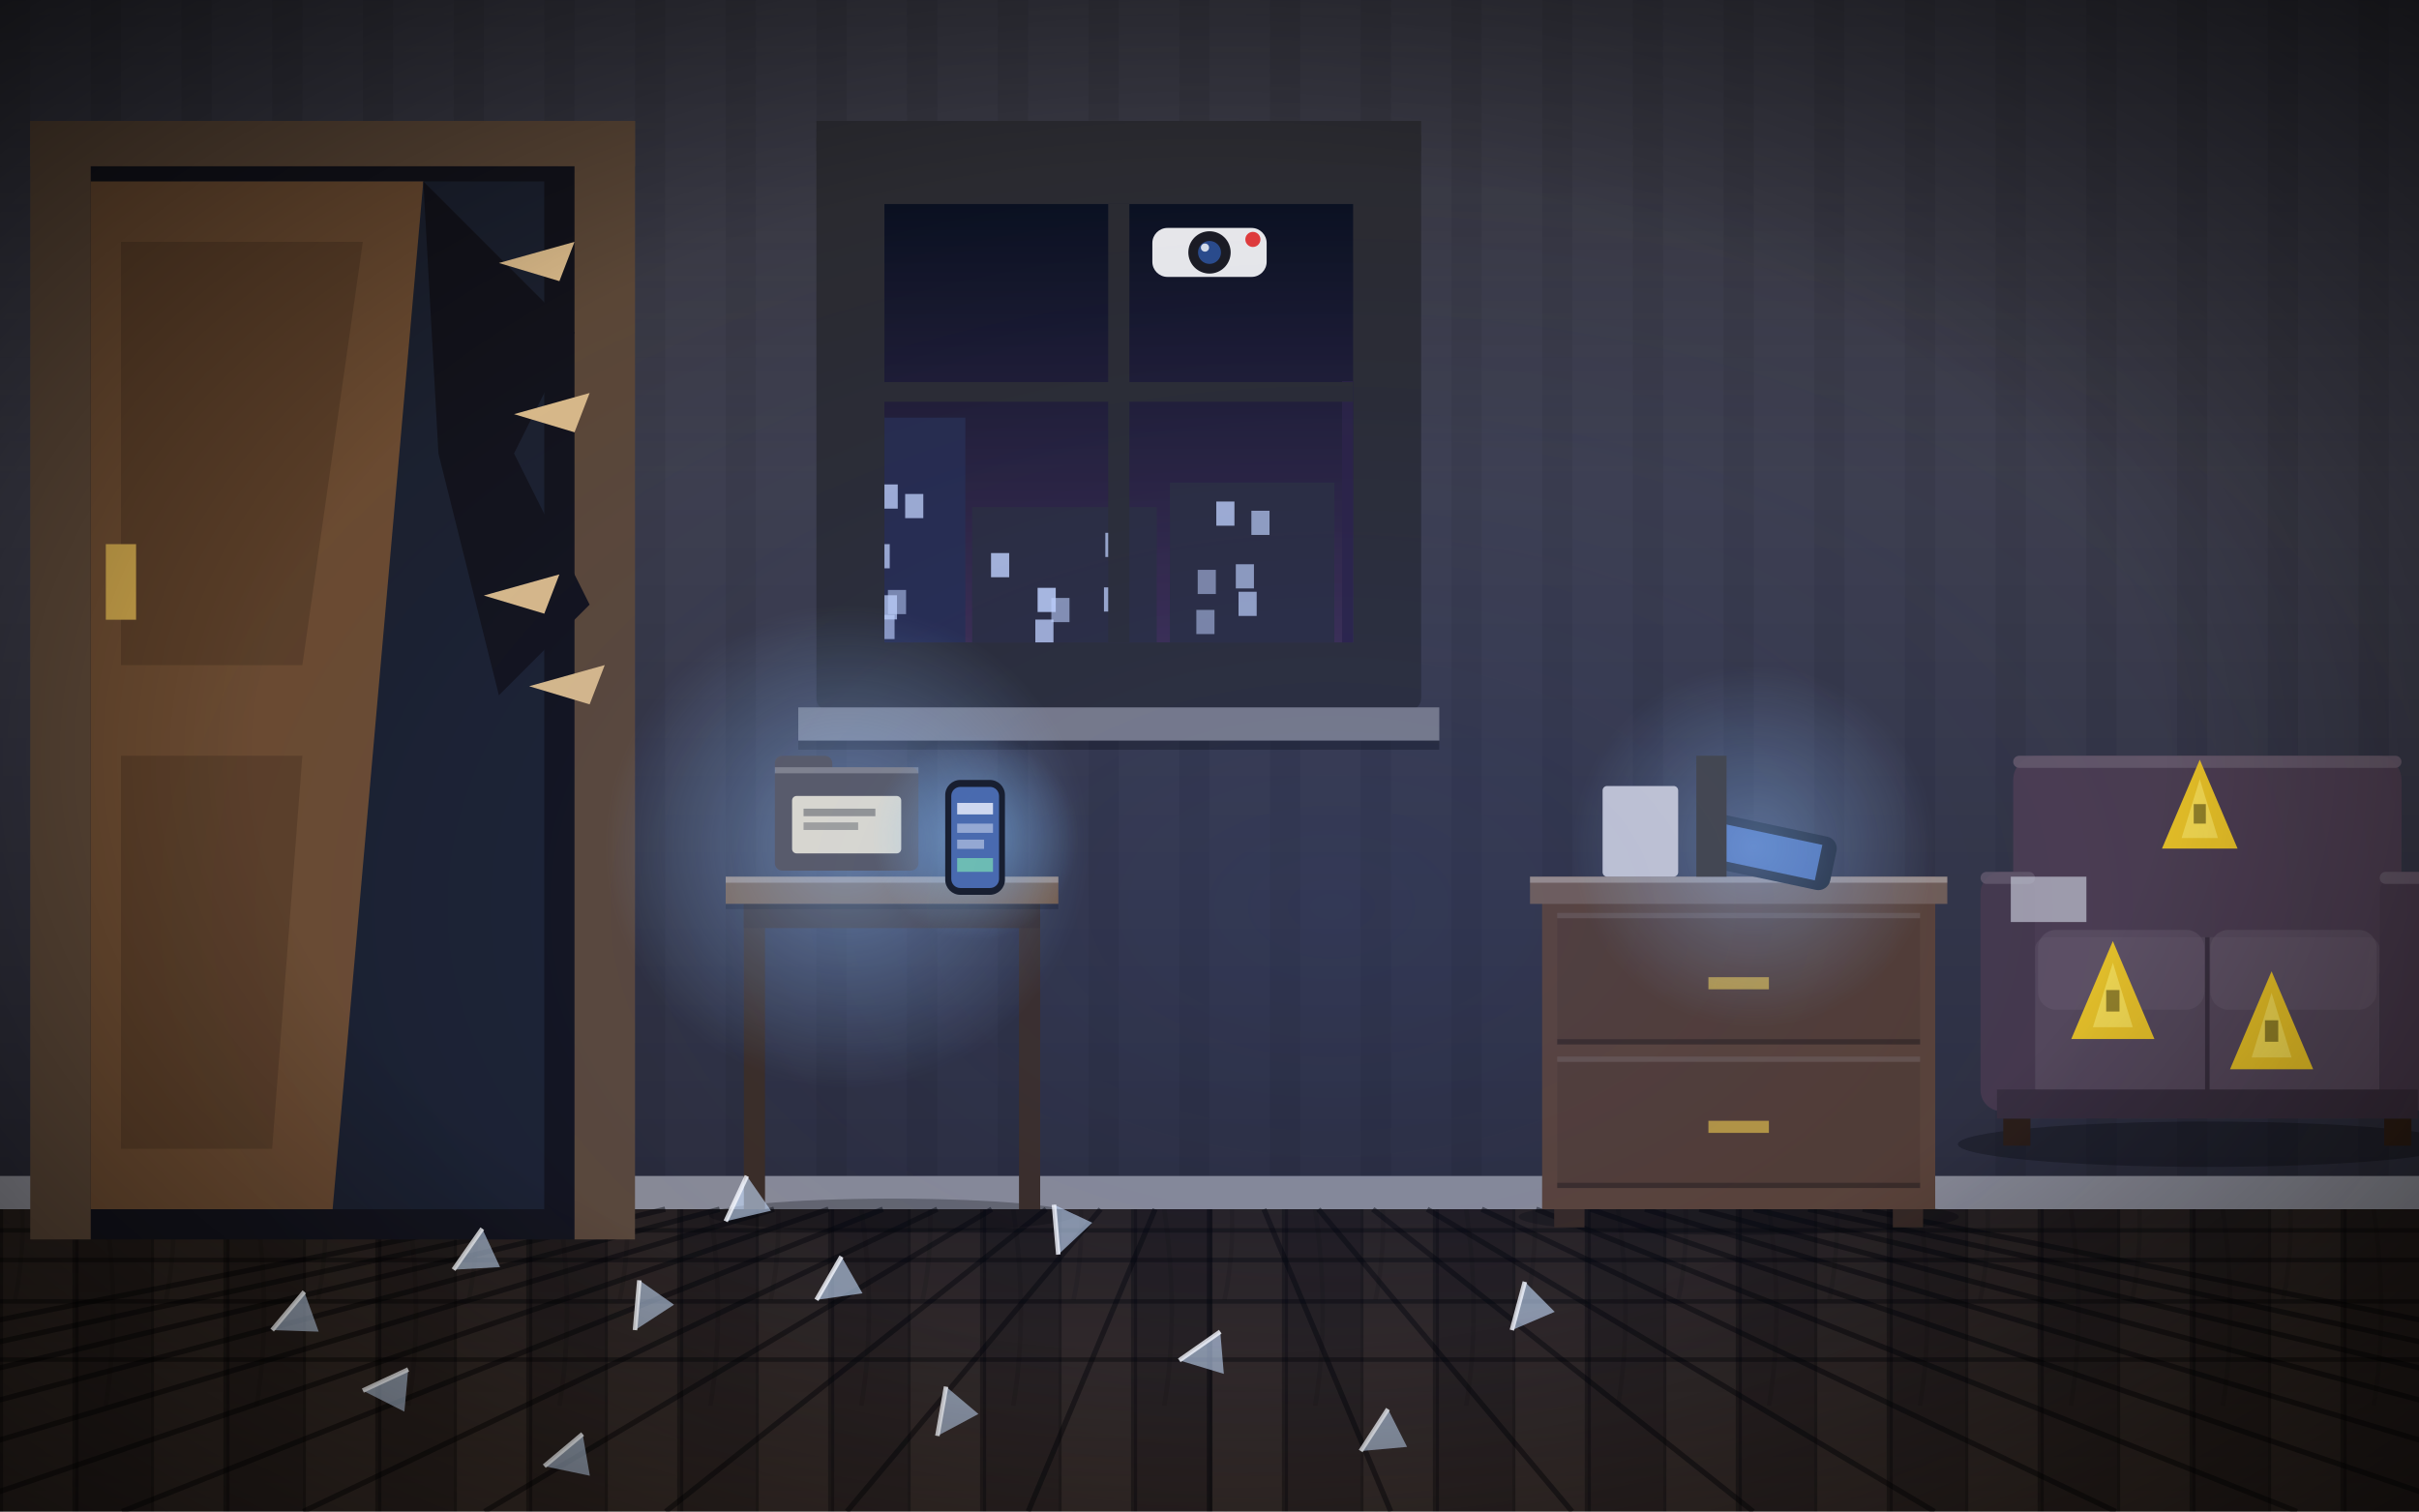
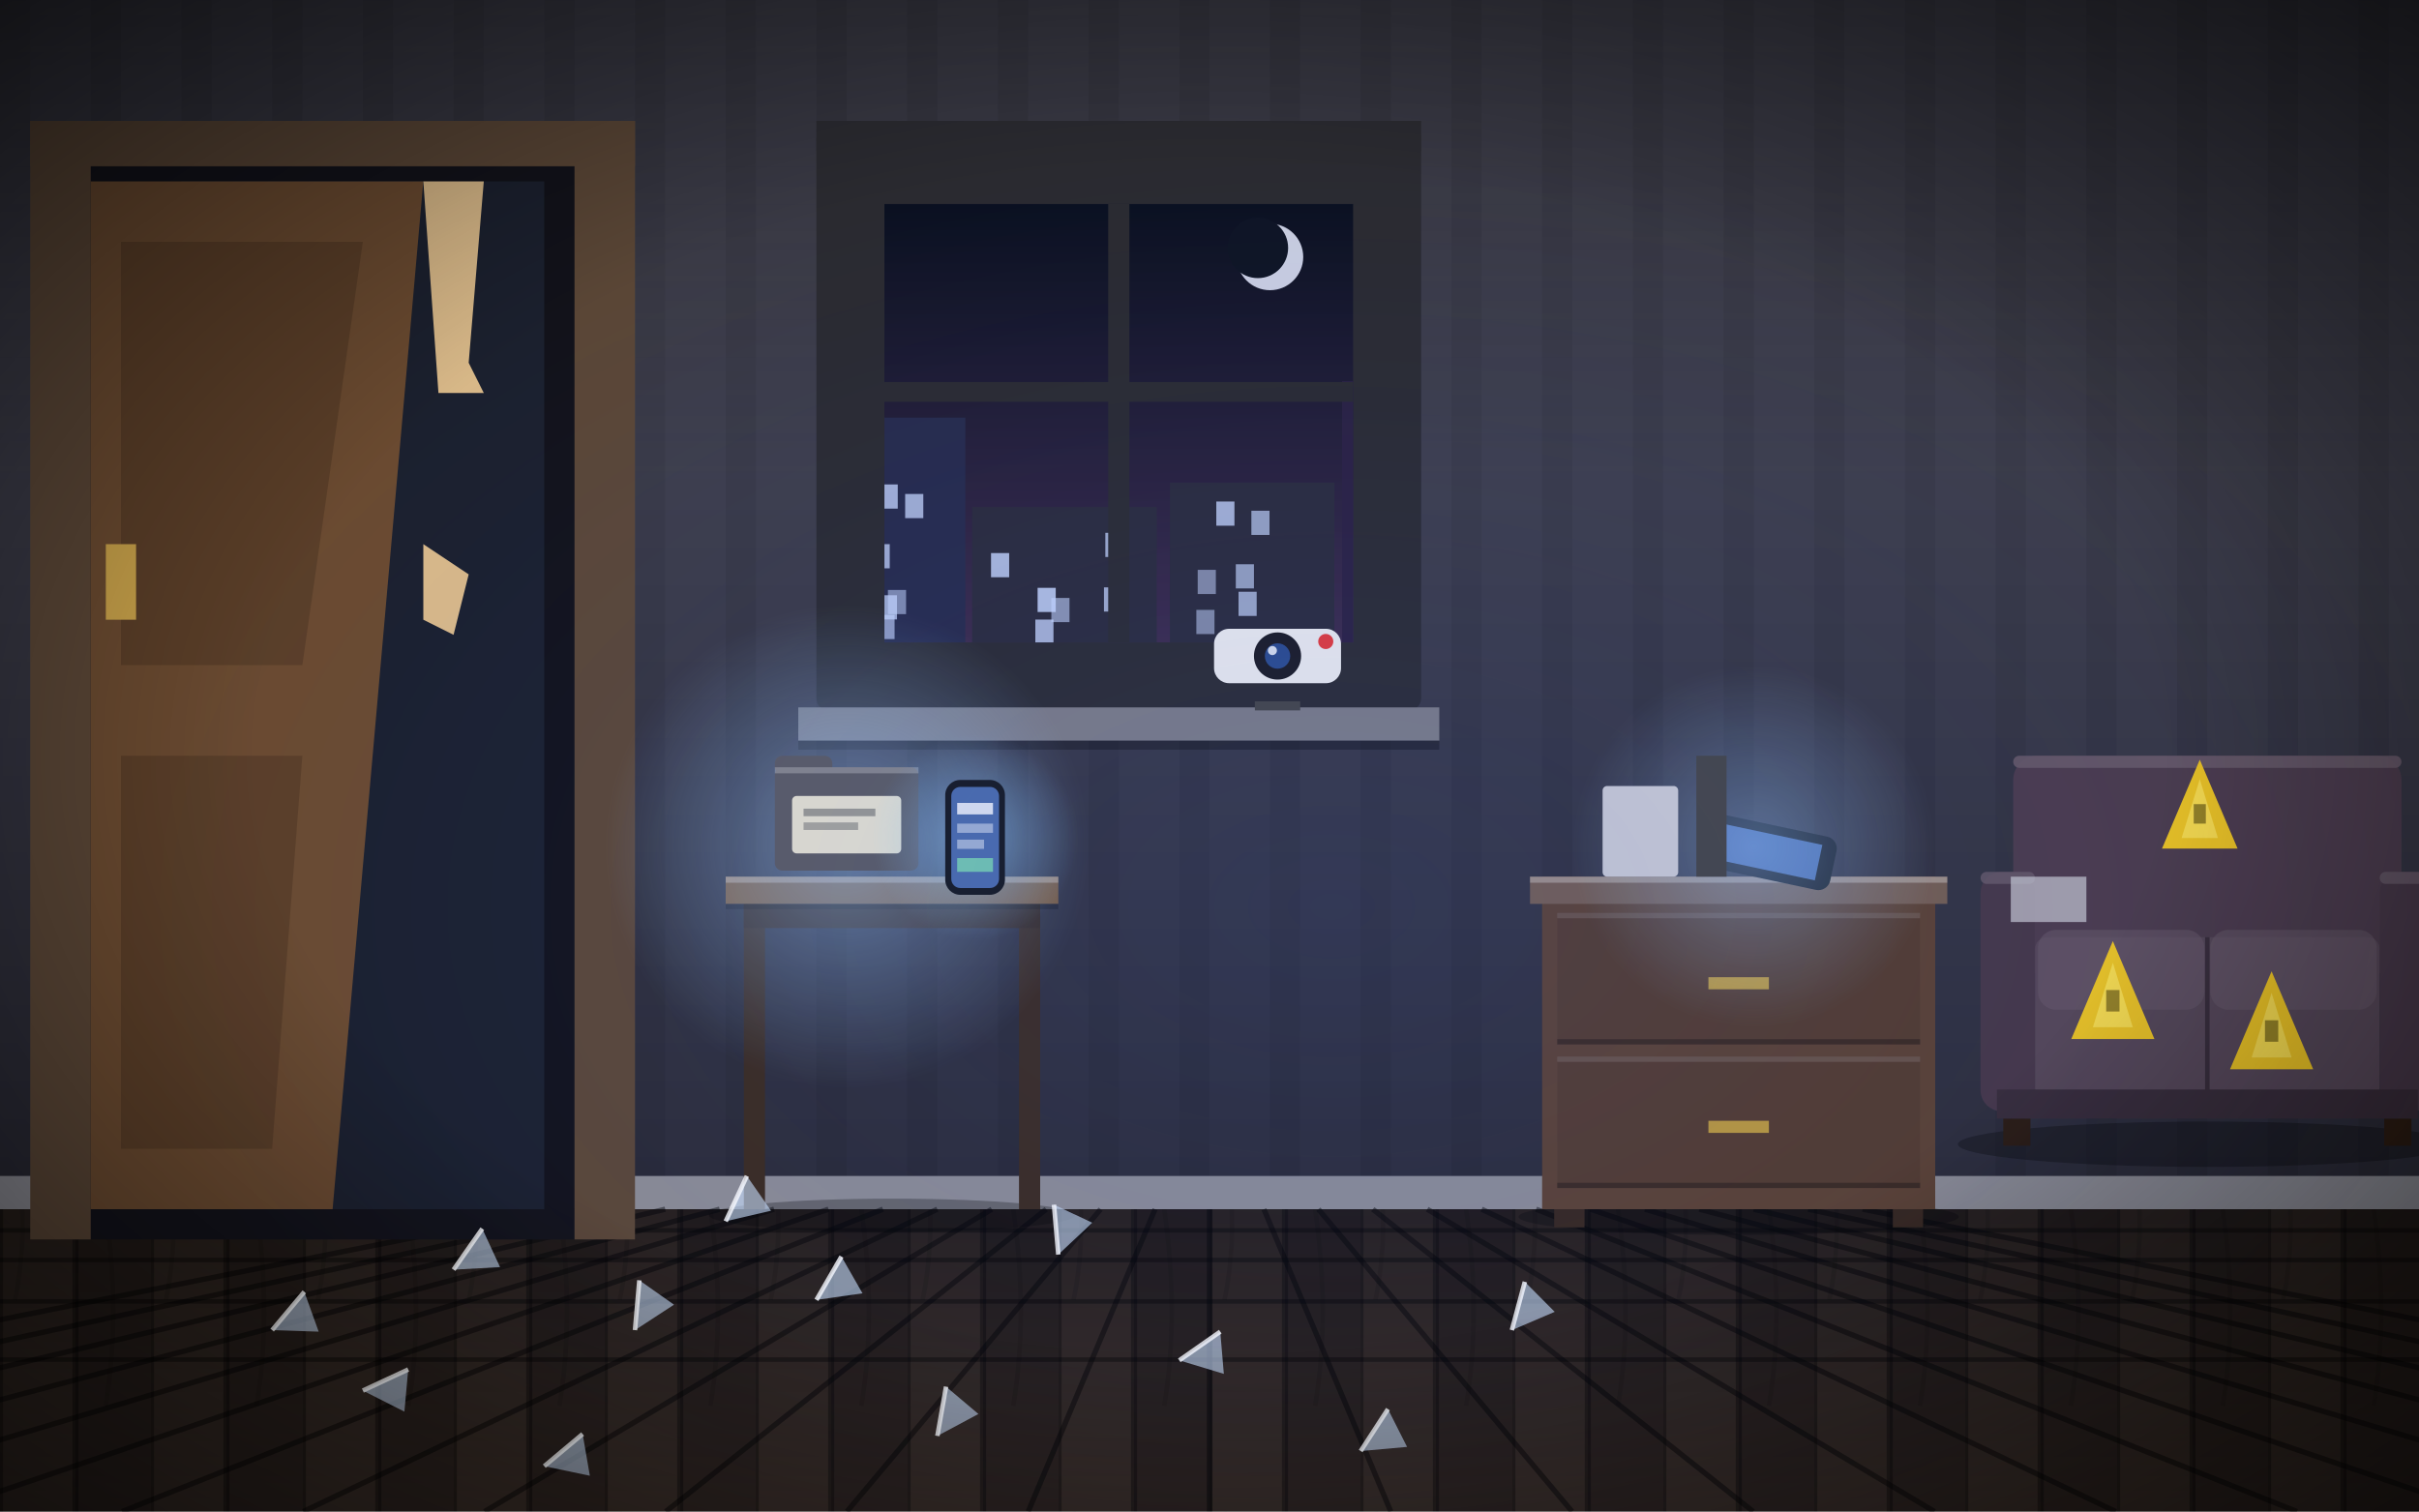
<svg xmlns="http://www.w3.org/2000/svg" viewBox="0 0 160 100" preserveAspectRatio="xMidYMid slice" width="1920" height="1200">
  <defs>
    <linearGradient id="ac1" x1="0" y1="0" x2="0" y2="1">
      <stop offset="0" stop-color="#4a4a58" />
      <stop offset="1" stop-color="#2a2a36" />
    </linearGradient>
    <linearGradient id="ac2" x1="0" y1="0" x2="0" y2="1">
      <stop offset="0" stop-color="#000" stop-opacity="0.3" />
      <stop offset="0.4" stop-color="#000" stop-opacity="0" />
    </linearGradient>
    <pattern id="ac3" width="10" height="24" patternUnits="userSpaceOnUse">
      <rect x="0" y="0" width="10" height="24" fill="#3a2e28" />
      <rect x="5" y="0" width="5" height="24" fill="#2e2420" />
      <path d="M0 0V24M5 0V24" fill="none" stroke="#000" stroke-width="0.4" opacity="0.35" />
      <path d="M1 4Q2 9 1 14M7 8Q8 15 7 21" fill="none" stroke="#000" stroke-width="0.3" opacity="0.12" />
    </pattern>
    <linearGradient id="ac4" x1="0" y1="0" x2="0" y2="1">
      <stop offset="0" stop-color="#000" stop-opacity="0.35" />
      <stop offset="1" stop-color="#000" stop-opacity="0.04" />
    </linearGradient>
    <clipPath id="ac5">
      <rect x="58.5" y="13.5" width="31" height="29" fill="#000" />
    </clipPath>
    <linearGradient id="ac6" x1="0" y1="0" x2="0" y2="1">
      <stop offset="0" stop-color="#0a1020" />
      <stop offset="1" stop-color="#3a2a4a" />
    </linearGradient>
    <radialGradient id="ac7" cx="0.5" cy="0.5" r="0.5">
      <stop offset="0" stop-color="#9ac8ff" stop-opacity="0.5" />
      <stop offset="1" stop-color="#9ac8ff" stop-opacity="0" />
    </radialGradient>
    <radialGradient id="ac8" cx="0.5" cy="0.5" r="0.5">
      <stop offset="0" stop-color="#8ac8ff" stop-opacity="0.5" />
      <stop offset="1" stop-color="#8ac8ff" stop-opacity="0" />
    </radialGradient>
    <radialGradient id="ac9" cx="0.5" cy="0.5" r="0.5">
      <stop offset="0" stop-color="#9ac8ff" stop-opacity="0.4" />
      <stop offset="1" stop-color="#9ac8ff" stop-opacity="0" />
    </radialGradient>
    <radialGradient id="ac10" cx="0.55" cy="0.6" r="0.5">
      <stop offset="0" stop-color="#3a6aff" stop-opacity="0.12" />
      <stop offset="1" stop-color="#3a6aff" stop-opacity="0" />
    </radialGradient>
    <radialGradient id="ac11" cx="0.5" cy="0.5" r="0.78">
      <stop offset="0.5" stop-color="#000" stop-opacity="0" />
      <stop offset="1" stop-color="#000" stop-opacity="0.78" />
    </radialGradient>
  </defs>
  <rect x="0" y="0" width="160" height="80" fill="url(#ac1)" />
  <g>
    <rect x="0" y="0" width="2" height="80" fill="#000" opacity="0.07" />
    <rect x="6" y="0" width="2" height="80" fill="#000" opacity="0.07" />
    <rect x="12" y="0" width="2" height="80" fill="#000" opacity="0.07" />
    <rect x="18" y="0" width="2" height="80" fill="#000" opacity="0.07" />
    <rect x="24" y="0" width="2" height="80" fill="#000" opacity="0.07" />
    <rect x="30" y="0" width="2" height="80" fill="#000" opacity="0.07" />
    <rect x="36" y="0" width="2" height="80" fill="#000" opacity="0.07" />
    <rect x="42" y="0" width="2" height="80" fill="#000" opacity="0.07" />
    <rect x="48" y="0" width="2" height="80" fill="#000" opacity="0.07" />
    <rect x="54" y="0" width="2" height="80" fill="#000" opacity="0.07" />
    <rect x="60" y="0" width="2" height="80" fill="#000" opacity="0.07" />
    <rect x="66" y="0" width="2" height="80" fill="#000" opacity="0.07" />
    <rect x="72" y="0" width="2" height="80" fill="#000" opacity="0.07" />
    <rect x="78" y="0" width="2" height="80" fill="#000" opacity="0.07" />
    <rect x="84" y="0" width="2" height="80" fill="#000" opacity="0.07" />
    <rect x="90" y="0" width="2" height="80" fill="#000" opacity="0.07" />
    <rect x="96" y="0" width="2" height="80" fill="#000" opacity="0.07" />
    <rect x="102" y="0" width="2" height="80" fill="#000" opacity="0.07" />
    <rect x="108" y="0" width="2" height="80" fill="#000" opacity="0.07" />
    <rect x="114" y="0" width="2" height="80" fill="#000" opacity="0.07" />
    <rect x="120" y="0" width="2" height="80" fill="#000" opacity="0.07" />
    <rect x="126" y="0" width="2" height="80" fill="#000" opacity="0.07" />
    <rect x="132" y="0" width="2" height="80" fill="#000" opacity="0.07" />
    <rect x="138" y="0" width="2" height="80" fill="#000" opacity="0.07" />
    <rect x="144" y="0" width="2" height="80" fill="#000" opacity="0.07" />
    <rect x="150" y="0" width="2" height="80" fill="#000" opacity="0.07" />
    <rect x="156" y="0" width="2" height="80" fill="#000" opacity="0.07" />
  </g>
  <rect x="0" y="0" width="160" height="80" fill="url(#ac2)" />
  <rect x="0" y="77.8" width="160" height="2.2" fill="#8a8a92" />
  <rect x="0" y="80" width="160" height="0.8" fill="#000" opacity="0.45" />
  <rect x="0" y="80" width="160" height="20" fill="url(#ac3)" />
  <g opacity="0.45">
    <line x1="36.8" y1="80" x2="-63.86" y2="100" stroke="#000" stroke-width="0.35" />
    <line x1="40.4" y1="80" x2="-51.87" y2="100" stroke="#000" stroke-width="0.35" />
    <line x1="44" y1="80" x2="-39.88" y2="100" stroke="#000" stroke-width="0.35" />
    <line x1="47.6" y1="80" x2="-27.89" y2="100" stroke="#000" stroke-width="0.35" />
    <line x1="51.2" y1="80" x2="-15.9" y2="100" stroke="#000" stroke-width="0.35" />
    <line x1="54.8" y1="80" x2="-3.92" y2="100" stroke="#000" stroke-width="0.35" />
    <line x1="58.4" y1="80" x2="8.07" y2="100" stroke="#000" stroke-width="0.35" />
    <line x1="62" y1="80" x2="20.06" y2="100" stroke="#000" stroke-width="0.35" />
    <line x1="65.6" y1="80" x2="32.05" y2="100" stroke="#000" stroke-width="0.35" />
    <line x1="69.2" y1="80" x2="44.04" y2="100" stroke="#000" stroke-width="0.35" />
    <line x1="72.8" y1="80" x2="56.02" y2="100" stroke="#000" stroke-width="0.35" />
    <line x1="76.4" y1="80" x2="68.01" y2="100" stroke="#000" stroke-width="0.35" />
    <line x1="80" y1="80" x2="80" y2="100" stroke="#000" stroke-width="0.35" />
    <line x1="83.6" y1="80" x2="91.99" y2="100" stroke="#000" stroke-width="0.35" />
    <line x1="87.2" y1="80" x2="103.98" y2="100" stroke="#000" stroke-width="0.35" />
    <line x1="90.8" y1="80" x2="115.96" y2="100" stroke="#000" stroke-width="0.35" />
    <line x1="94.4" y1="80" x2="127.95" y2="100" stroke="#000" stroke-width="0.35" />
    <line x1="98" y1="80" x2="139.94" y2="100" stroke="#000" stroke-width="0.35" />
    <line x1="101.6" y1="80" x2="151.93" y2="100" stroke="#000" stroke-width="0.35" />
    <line x1="105.2" y1="80" x2="163.92" y2="100" stroke="#000" stroke-width="0.35" />
    <line x1="108.8" y1="80" x2="175.9" y2="100" stroke="#000" stroke-width="0.35" />
    <line x1="112.4" y1="80" x2="187.89" y2="100" stroke="#000" stroke-width="0.35" />
    <line x1="116" y1="80" x2="199.88" y2="100" stroke="#000" stroke-width="0.35" />
    <line x1="119.6" y1="80" x2="211.87" y2="100" stroke="#000" stroke-width="0.35" />
    <line x1="123.2" y1="80" x2="223.86" y2="100" stroke="#000" stroke-width="0.35" />
  </g>
  <g opacity="0.4">
    <line x1="0" y1="81.4" x2="160" y2="81.4" stroke="#000" stroke-width="0.3" />
    <line x1="0" y1="83.36" x2="160" y2="83.36" stroke="#000" stroke-width="0.3" />
    <line x1="0" y1="86.1" x2="160" y2="86.1" stroke="#000" stroke-width="0.3" />
    <line x1="0" y1="89.95" x2="160" y2="89.95" stroke="#000" stroke-width="0.3" />
  </g>
  <rect x="0" y="80" width="160" height="20" fill="url(#ac4)" />
  <rect x="4" y="10" width="36" height="72" fill="#12121a" />
  <rect x="2" y="8" width="4" height="74" fill="#5a4636" />
  <rect x="38" y="8" width="4" height="74" fill="#5a4636" />
  <rect x="2" y="8" width="40" height="3" fill="#5a4636" />
  <rect x="12" y="12" width="24" height="68" fill="#2a3a52" opacity="0.35" />
  <polygon points="6,12 28,12 22,80 6,80" fill="#6a4a30" />
  <polygon points="8,16 24,16 20,44 8,44" fill="#5a3e28" />
  <polygon points="8,50 20,50 18,76 8,76" fill="#5a3e28" />
-   <polygon points="28,12 38,22 34,30 39,40 33,46 29,30" fill="#12121a" />
-   <polygon points="38,16 33,17.4 37,18.6" fill="#d8b888" />
-   <polygon points="39,26 34,27.4 38,28.6" fill="#d8b888" />
-   <polygon points="37,38 32,39.4 36,40.6" fill="#d8b888" />
-   <polygon points="40,44 35,45.4 39,46.6" fill="#d8b888" />
+   <polygon points="28,12 32,12 31,24 32,26 29,26" fill="#d8b888" />
+   <polygon points="28,36 31,38 30,42 28,41" fill="#d8b888" />
  <rect x="7" y="36" width="2" height="5" fill="#c9a24a" />
  <polygon points="34,12 42,12 42,50 36,46 38,30" fill="#d8b888" opacity="0" />
  <g>
    <rect x="54" y="8.4" width="40" height="38.6" fill="#2a2a30" rx="0.8" />
    <rect x="58.5" y="13.5" width="31" height="29" fill="url(#ac6)" />
  </g>
  <g clip-path="url(#ac5)">
    <rect x="56" y="27.63" width="7.85" height="21.37" fill="#262a4a" />
    <rect x="58.18" y="32.05" width="1.2" height="1.6" fill="#c8d8ff" opacity="0.76" />
    <rect x="59.87" y="32.68" width="1.2" height="1.6" fill="#c8d8ff" opacity="0.74" />
    <rect x="58.73" y="39.03" width="1.2" height="1.6" fill="#c8d8ff" opacity="0.54" />
    <rect x="57.97" y="40.68" width="1.2" height="1.6" fill="#c8d8ff" opacity="0.63" />
    <rect x="58.13" y="39.38" width="1.2" height="1.6" fill="#c8d8ff" opacity="0.72" />
    <rect x="57.65" y="36" width="1.2" height="1.6" fill="#c8d8ff" opacity="0.73" />
    <rect x="64.3" y="33.55" width="12.21" height="15.45" fill="#2a2a3a" />
    <rect x="65.55" y="36.59" width="1.2" height="1.6" fill="#c8d8ff" opacity="0.8" />
    <rect x="68.63" y="38.89" width="1.2" height="1.6" fill="#c8d8ff" opacity="0.83" />
    <rect x="73.11" y="35.25" width="1.2" height="1.6" fill="#c8d8ff" opacity="0.72" />
    <rect x="73.02" y="38.86" width="1.2" height="1.6" fill="#c8d8ff" opacity="0.72" />
    <rect x="68.48" y="40.99" width="1.2" height="1.6" fill="#c8d8ff" opacity="0.76" />
    <rect x="69.54" y="39.56" width="1.2" height="1.6" fill="#c8d8ff" opacity="0.59" />
    <rect x="77.38" y="31.93" width="10.88" height="17.07" fill="#2a2a3a" />
    <rect x="79.13" y="40.35" width="1.2" height="1.6" fill="#c8d8ff" opacity="0.53" />
    <rect x="80.45" y="33.18" width="1.2" height="1.6" fill="#c8d8ff" opacity="0.76" />
    <rect x="79.22" y="37.7" width="1.2" height="1.6" fill="#c8d8ff" opacity="0.53" />
    <rect x="81.92" y="39.15" width="1.2" height="1.6" fill="#c8d8ff" opacity="0.69" />
    <rect x="81.74" y="37.33" width="1.2" height="1.6" fill="#c8d8ff" opacity="0.65" />
    <rect x="82.77" y="33.79" width="1.2" height="1.6" fill="#c8d8ff" opacity="0.67" />
    <rect x="88.77" y="25.22" width="13.92" height="23.78" fill="#2a2040" />
    <rect x="95.7" y="33.94" width="1.2" height="1.6" fill="#c8d8ff" opacity="0.59" />
    <rect x="94.37" y="39.24" width="1.2" height="1.6" fill="#c8d8ff" opacity="0.64" />
    <rect x="100.06" y="26.55" width="1.2" height="1.6" fill="#c8d8ff" opacity="0.75" />
    <rect x="93.6" y="33.65" width="1.2" height="1.6" fill="#c8d8ff" opacity="0.62" />
    <rect x="95.29" y="26.9" width="1.2" height="1.6" fill="#c8d8ff" opacity="0.7" />
    <rect x="98.08" y="27.73" width="1.2" height="1.6" fill="#c8d8ff" opacity="0.53" />
    <rect x="91.77" y="26.62" width="1.2" height="1.6" fill="#c8d8ff" opacity="0.5" />
    <rect x="95.05" y="34.45" width="1.2" height="1.6" fill="#c8d8ff" opacity="0.78" />
    <rect x="100.09" y="28.02" width="1.2" height="1.6" fill="#c8d8ff" opacity="0.83" />
    <rect x="97.85" y="26.25" width="1.2" height="1.6" fill="#c8d8ff" opacity="0.59" />
    <rect x="94.99" y="29.1" width="1.2" height="1.6" fill="#c8d8ff" opacity="0.57" />
    <rect x="96.86" y="31.46" width="1.2" height="1.6" fill="#c8d8ff" opacity="0.75" />
  </g>
  <rect x="73.3" y="13.5" width="1.4" height="29" fill="#2a2a30" />
  <rect x="58.5" y="25.28" width="31" height="1.3" fill="#2a2a30" />
  <rect x="52.8" y="46.8" width="42.4" height="2.2" fill="#7a7a82" />
  <rect x="52.8" y="49" width="42.4" height="0.6" fill="#000" opacity="0.3" />
+   <circle cx="84" cy="17" r="2.2" fill="#e8ecff" opacity="0.85" />
+   <circle cx="83.2" cy="16.4" r="2" fill="#0e1424" />
+   <rect x="80.3" y="41.6" width="8.4" height="3.6" fill="#e8e8ea" rx="1" />
+   <circle cx="84.5" cy="43.4" r="1.56" fill="#1a1a22" />
+   <circle cx="84.5" cy="43.4" r="0.84" fill="#2a4a8a" />
+   <circle cx="84.16" cy="43.04" r="0.3" fill="#fff" opacity="0.8" />
+   <circle cx="87.69" cy="42.44" r="0.5" fill="#e03a3a" />
+   <rect x="83" y="46.4" width="3" height="0.6" fill="#444" />
  <rect x="54" y="8" width="40" height="2" fill="#2a2a30" />
-   <rect x="76.22" y="15.08" width="7.56" height="3.24" fill="#e8e8ea" rx="1" />
-   <circle cx="80" cy="16.7" r="1.4" fill="#1a1a22" />
-   <circle cx="80" cy="16.7" r="0.76" fill="#2a4a8a" />
-   <circle cx="79.7" cy="16.38" r="0.27" fill="#fff" opacity="0.8" />
-   <circle cx="82.87" cy="15.84" r="0.5" fill="#e03a3a" />
  <polygon points="80,18 74,38 92,38" fill="#e03a3a" opacity="0" />
  <ellipse cx="59" cy="80.4" rx="12.1" ry="1.1" fill="#000" opacity="0.28" />
  <rect x="49.2" y="59.8" width="1.4" height="20.2" fill="#3a2a1e" />
  <rect x="67.4" y="59.8" width="1.4" height="20.2" fill="#3a2a1e" />
  <rect x="49.2" y="59.8" width="19.6" height="1.6" fill="#34251b" />
  <rect x="48" y="58" width="22" height="1.8" fill="#7a5a3a" />
  <rect x="48" y="58" width="22" height="0.4" fill="#fff" opacity="0.3" />
  <rect x="48" y="59.8" width="22" height="0.35" fill="#000" opacity="0.25" />
  <ellipse cx="56" cy="56" rx="16" ry="16" fill="url(#ac7)" />
  <rect x="51.25" y="50.76" width="9.5" height="6.84" fill="#5a5a62" rx="0.5" />
  <rect x="51.25" y="50" width="3.8" height="1.22" fill="#5a5a62" rx="0.5" />
  <rect x="51.25" y="50.76" width="9.5" height="0.4" fill="#fff" opacity="0.25" />
  <rect x="52.39" y="52.66" width="7.22" height="3.8" fill="#f1ecd8" opacity="0.9" rx="0.3" />
  <rect x="53.15" y="53.5" width="4.75" height="0.5" fill="#666" opacity="0.6" />
  <rect x="53.15" y="54.41" width="3.61" height="0.5" fill="#666" opacity="0.5" />
  <g>
    <ellipse cx="64.5" cy="55.4" rx="6.84" ry="6.84" fill="url(#ac8)" />
    <rect x="62.52" y="51.6" width="3.95" height="7.6" fill="#15181e" rx="1" />
    <rect x="62.92" y="52.06" width="3.16" height="6.69" fill="#4a6aa8" rx="0.6" />
    <rect x="63.31" y="53.12" width="2.37" height="0.76" fill="#fff" opacity="0.8" />
    <rect x="63.31" y="54.49" width="2.37" height="0.61" fill="#fff" opacity="0.45" />
    <rect x="63.31" y="55.55" width="1.78" height="0.61" fill="#fff" opacity="0.45" />
    <rect x="63.31" y="56.77" width="2.37" height="0.91" fill="#8affb0" opacity="0.6" />
  </g>
  <ellipse cx="115" cy="80.5" rx="14.56" ry="1.2" fill="#000" opacity="0.28" />
  <rect x="102.8" y="80" width="2" height="1.2" fill="#36261c" />
  <rect x="125.2" y="80" width="2" height="1.2" fill="#36261c" />
  <rect x="102" y="58" width="26" height="22" fill="#5a4030" />
  <rect x="101.2" y="58" width="27.6" height="1.8" fill="#725c4f" />
  <rect x="101.2" y="58" width="27.6" height="0.4" fill="#fff" opacity="0.3" />
  <rect x="103" y="60.4" width="24" height="8.7" fill="#523a2c" />
  <rect x="103" y="60.4" width="24" height="0.35" fill="#fff" opacity="0.12" />
  <rect x="103" y="68.75" width="24" height="0.35" fill="#000" opacity="0.3" />
  <rect x="113" y="64.65" width="4" height="0.8" fill="#b8963a" />
  <rect x="103" y="69.9" width="24" height="8.7" fill="#523a2c" />
  <rect x="103" y="69.9" width="24" height="0.35" fill="#fff" opacity="0.12" />
  <rect x="103" y="78.25" width="24" height="0.35" fill="#000" opacity="0.3" />
  <rect x="113" y="74.15" width="4" height="0.8" fill="#b8963a" />
  <rect x="104" y="62" width="9" height="1.4" fill="#000" opacity="0" />
  <g transform="rotate(12 116 58)">
    <rect x="112" y="54.4" width="9" height="3.6" fill="#15181e" rx="0.8" />
    <rect x="113" y="55" width="7" height="2.4" fill="#4a6aa8" />
  </g>
  <ellipse cx="116" cy="56" rx="12" ry="12" fill="url(#ac9)" />
  <rect x="106" y="52" width="5" height="6" fill="#c8c8d0" rx="0.3" />
  <rect x="112.2" y="50" width="2" height="8" fill="#444" />
  <ellipse cx="146" cy="75.7" rx="16.5" ry="1.5" fill="#000" opacity="0.3" />
  <rect x="132.5" y="74" width="1.8" height="1.8" fill="#2a1a10" />
  <rect x="157.7" y="74" width="1.8" height="1.8" fill="#2a1a10" />
  <rect x="133.16" y="50" width="25.68" height="14.4" fill="#4a3a4a" rx="1.6" />
  <rect x="133.16" y="50" width="25.68" height="0.8" fill="#655765" opacity="0.9" rx="0.4" />
  <rect x="134.6" y="62" width="22.8" height="10.8" fill="#544554" rx="0.8" />
  <rect x="134.8" y="61.52" width="11" height="5.28" fill="#655765" opacity="0.5" rx="1.2" />
  <rect x="146.2" y="61.52" width="11" height="5.28" fill="#655765" opacity="0.5" rx="1.2" />
  <rect x="145.85" y="62" width="0.3" height="10.8" fill="#372b37" />
  <rect x="131" y="57.68" width="3.6" height="15.84" fill="#453645" rx="1.4" />
  <rect x="157.4" y="57.68" width="3.6" height="15.84" fill="#453645" rx="1.4" />
  <rect x="131" y="57.68" width="3.6" height="0.8" fill="#655765" opacity="0.8" rx="0.4" />
  <rect x="157.4" y="57.68" width="3.6" height="0.8" fill="#655765" opacity="0.8" rx="0.4" />
  <rect x="132.08" y="72.08" width="27.84" height="1.92" fill="#372b37" />
  <polygon points="139.75,62.26 142.5,68.74 137,68.74" fill="#e8c020" />
  <polygon points="139.75,63.69 141.07,67.96 138.43,67.96" fill="#f4d84a" />
  <rect x="139.31" y="65.5" width="0.88" height="1.42" fill="#6a5a10" opacity="0.7" />
  <polygon points="150.25,64.26 153,70.74 147.5,70.74" fill="#e8c020" />
  <polygon points="150.25,65.69 151.57,69.96 148.93,69.96" fill="#f4d84a" />
  <rect x="149.81" y="67.5" width="0.88" height="1.42" fill="#6a5a10" opacity="0.7" />
  <polygon points="145.5,50.26 148,56.14 143,56.14" fill="#e8c020" />
  <polygon points="145.5,51.55 146.7,55.44 144.3,55.44" fill="#f4d84a" />
  <rect x="145.1" y="53.2" width="0.8" height="1.29" fill="#6a5a10" opacity="0.7" />
  <rect x="133" y="58" width="5" height="3" fill="#c8c8d0" opacity="0.7" />
  <g transform="rotate(10 30 84)">
    <polygon points="30,84 33,83.3 31.4,81" fill="#cfe4ff" opacity="0.6" />
    <line x1="30" y1="84" x2="31.4" y2="81" stroke="#fff" stroke-width="0.3" opacity="0.8" />
  </g>
  <g transform="rotate(-20 42 88)">
    <polygon points="42,88 45,87.3 43.4,85" fill="#cfe4ff" opacity="0.6" />
    <line x1="42" y1="88" x2="43.4" y2="85" stroke="#fff" stroke-width="0.3" opacity="0.8" />
  </g>
  <g transform="rotate(40 24 92)">
    <polygon points="24,92 27,91.3 25.4,89" fill="#cfe4ff" opacity="0.6" />
    <line x1="24" y1="92" x2="25.4" y2="89" stroke="#fff" stroke-width="0.3" opacity="0.8" />
  </g>
  <g transform="rotate(5 54 86)">
    <polygon points="54,86 57,85.3 55.4,83" fill="#cfe4ff" opacity="0.6" />
    <line x1="54" y1="86" x2="55.4" y2="83" stroke="#fff" stroke-width="0.3" opacity="0.8" />
  </g>
  <g transform="rotate(-15 62 95)">
    <polygon points="62,95 65,94.3 63.4,92" fill="#cfe4ff" opacity="0.6" />
    <line x1="62" y1="95" x2="63.4" y2="92" stroke="#fff" stroke-width="0.3" opacity="0.8" />
  </g>
  <g transform="rotate(25 36 97)">
    <polygon points="36,97 39,96.3 37.4,94" fill="#cfe4ff" opacity="0.6" />
    <line x1="36" y1="97" x2="37.4" y2="94" stroke="#fff" stroke-width="0.3" opacity="0.8" />
  </g>
  <g transform="rotate(30 78 90)">
    <polygon points="78,90 81,89.3 79.4,87" fill="#cfe4ff" opacity="0.6" />
    <line x1="78" y1="90" x2="79.4" y2="87" stroke="#fff" stroke-width="0.3" opacity="0.8" />
  </g>
  <g transform="rotate(0 48 80.8)">
    <polygon points="48,80.8 51,80.1 49.4,77.8" fill="#cfe4ff" opacity="0.6" />
    <line x1="48" y1="80.8" x2="49.4" y2="77.8" stroke="#fff" stroke-width="0.3" opacity="0.8" />
  </g>
  <g transform="rotate(8 90 96)">
    <polygon points="90,96 93,95.3 91.4,93" fill="#cfe4ff" opacity="0.6" />
    <line x1="90" y1="96" x2="91.4" y2="93" stroke="#fff" stroke-width="0.3" opacity="0.8" />
  </g>
  <g transform="rotate(-30 70 83)">
    <polygon points="70,83 73,82.3 71.4,80" fill="#cfe4ff" opacity="0.6" />
    <line x1="70" y1="83" x2="71.4" y2="80" stroke="#fff" stroke-width="0.3" opacity="0.8" />
  </g>
  <g transform="rotate(15 18 88)">
    <polygon points="18,88 21,87.3 19.4,85" fill="#cfe4ff" opacity="0.6" />
    <line x1="18" y1="88" x2="19.4" y2="85" stroke="#fff" stroke-width="0.3" opacity="0.8" />
  </g>
  <g transform="rotate(-10 100 88)">
    <polygon points="100,88 103,87.3 101.4,85" fill="#cfe4ff" opacity="0.6" />
    <line x1="100" y1="88" x2="101.4" y2="85" stroke="#fff" stroke-width="0.3" opacity="0.8" />
  </g>
  <rect x="0" y="0" width="160" height="100" fill="url(#ac10)" />
  <rect x="0" y="0" width="160" height="100" fill="url(#ac11)" />
</svg>
